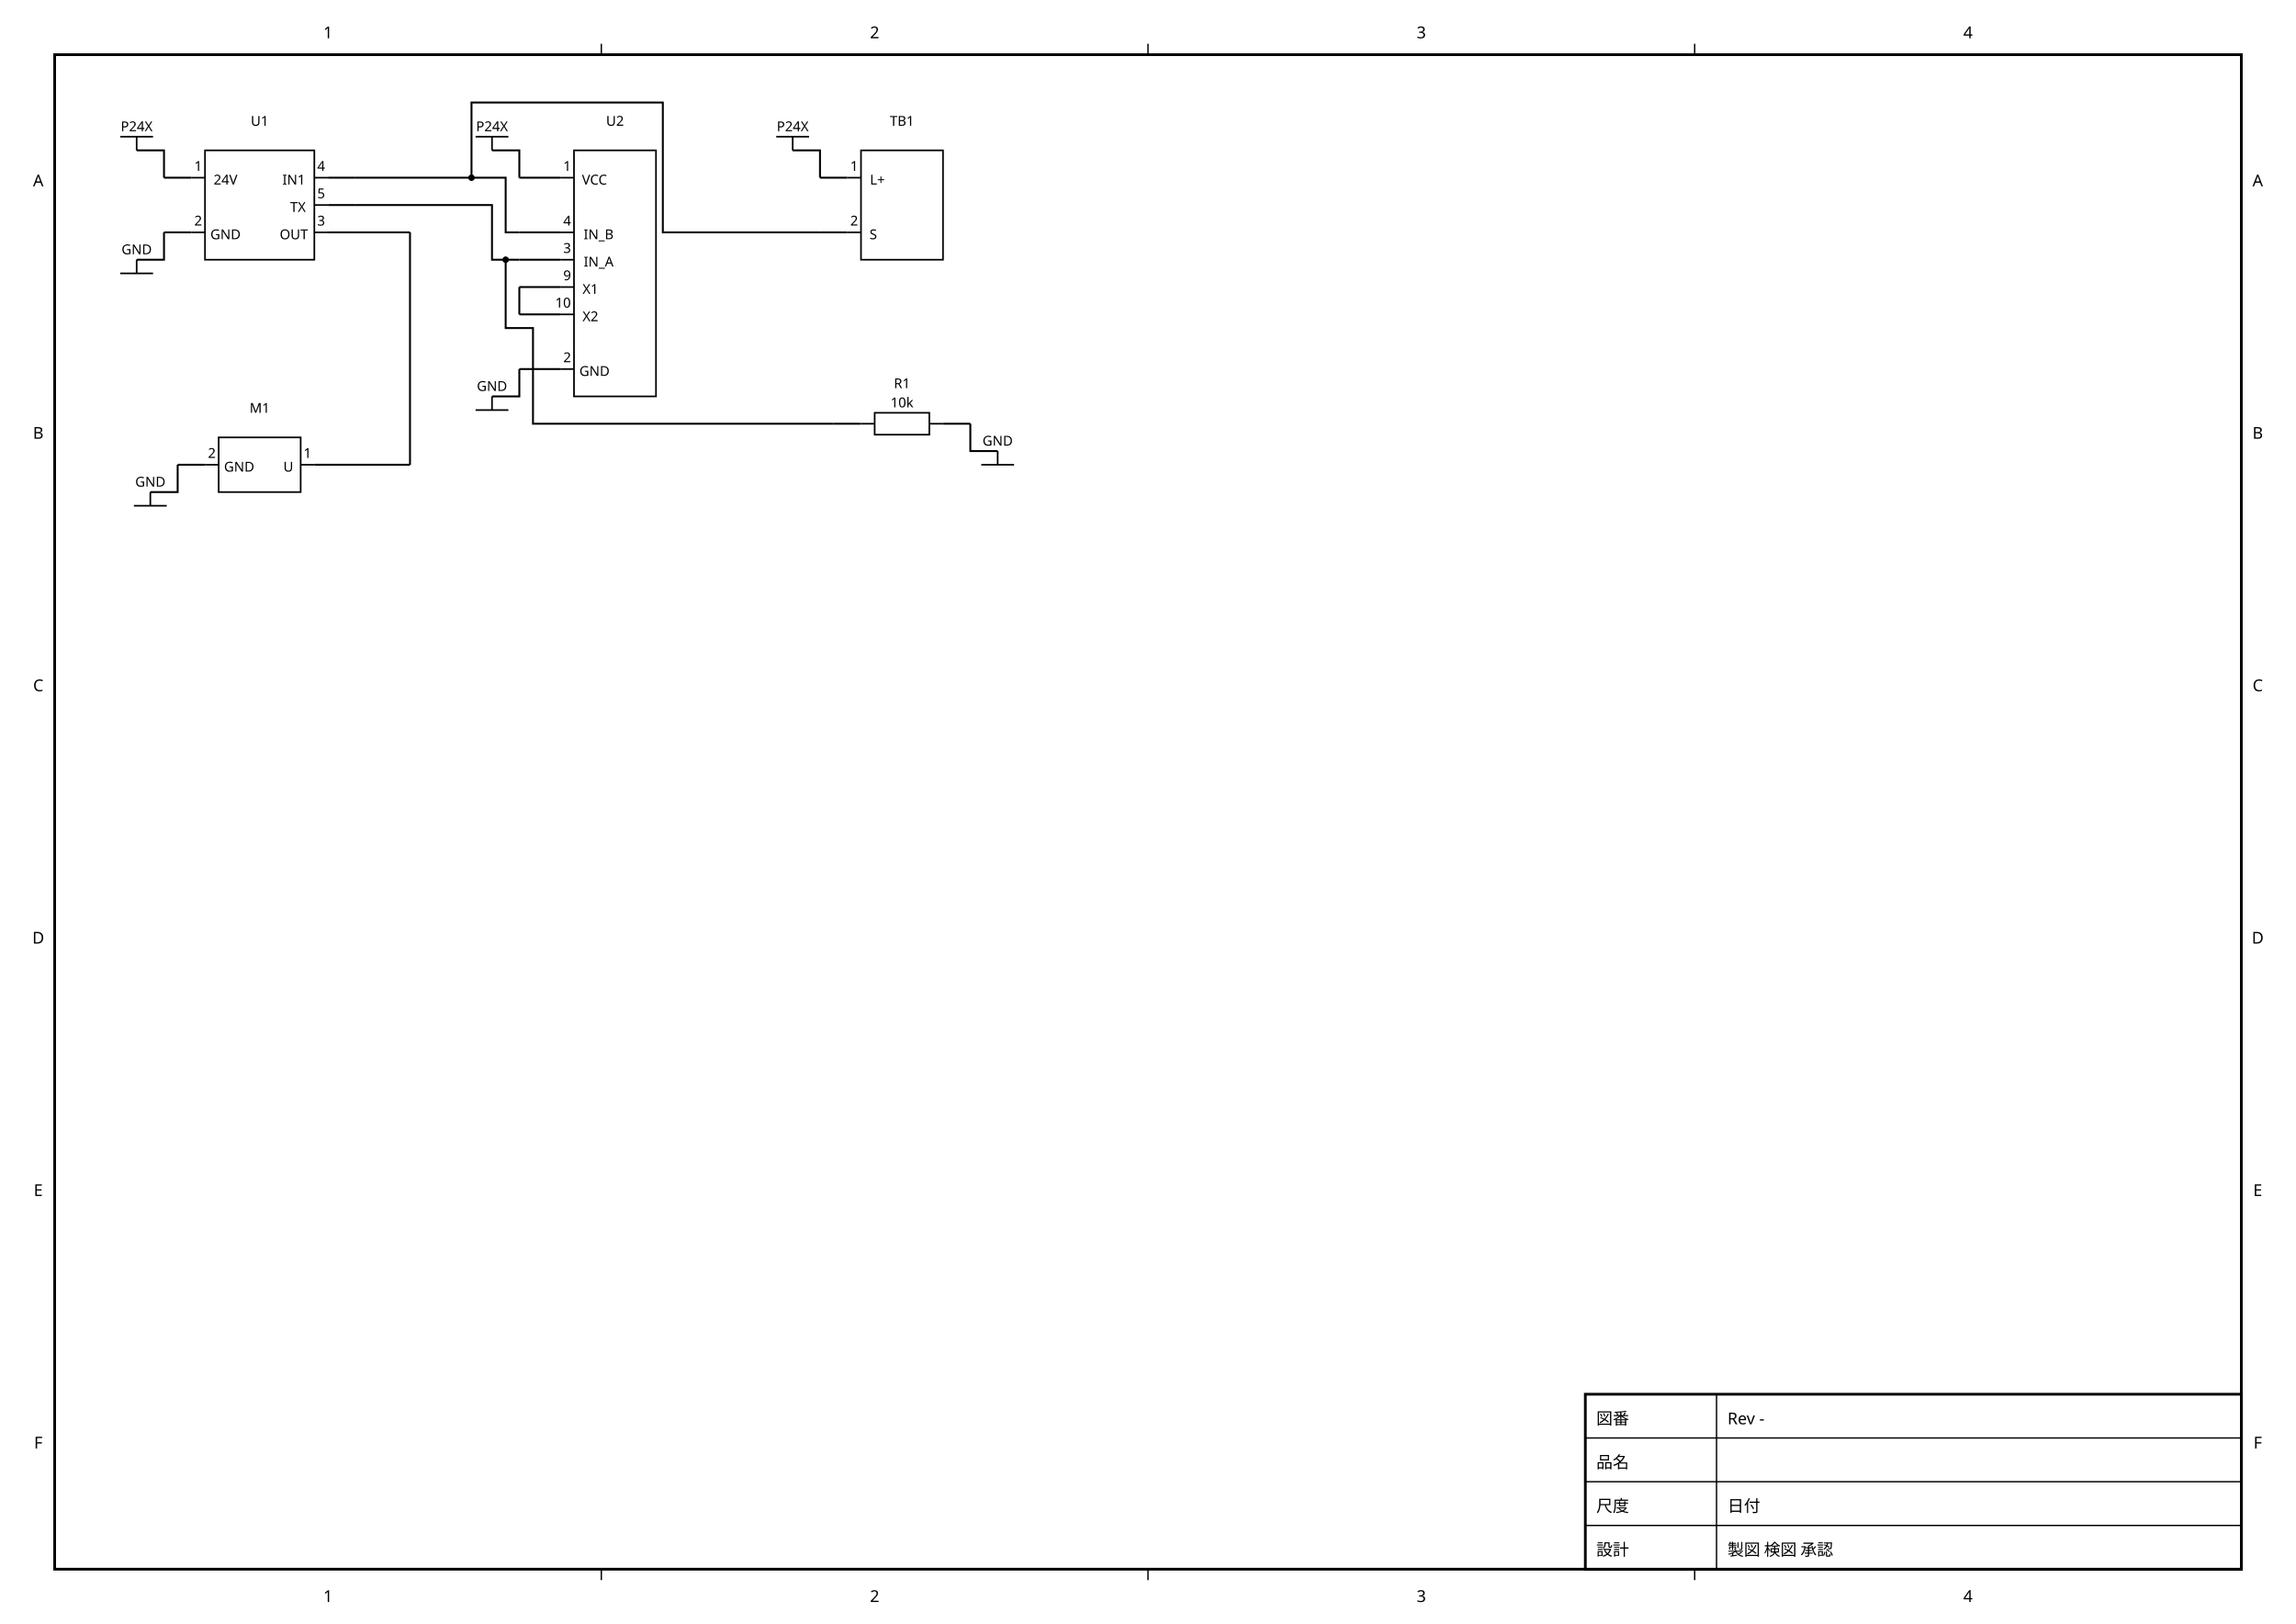
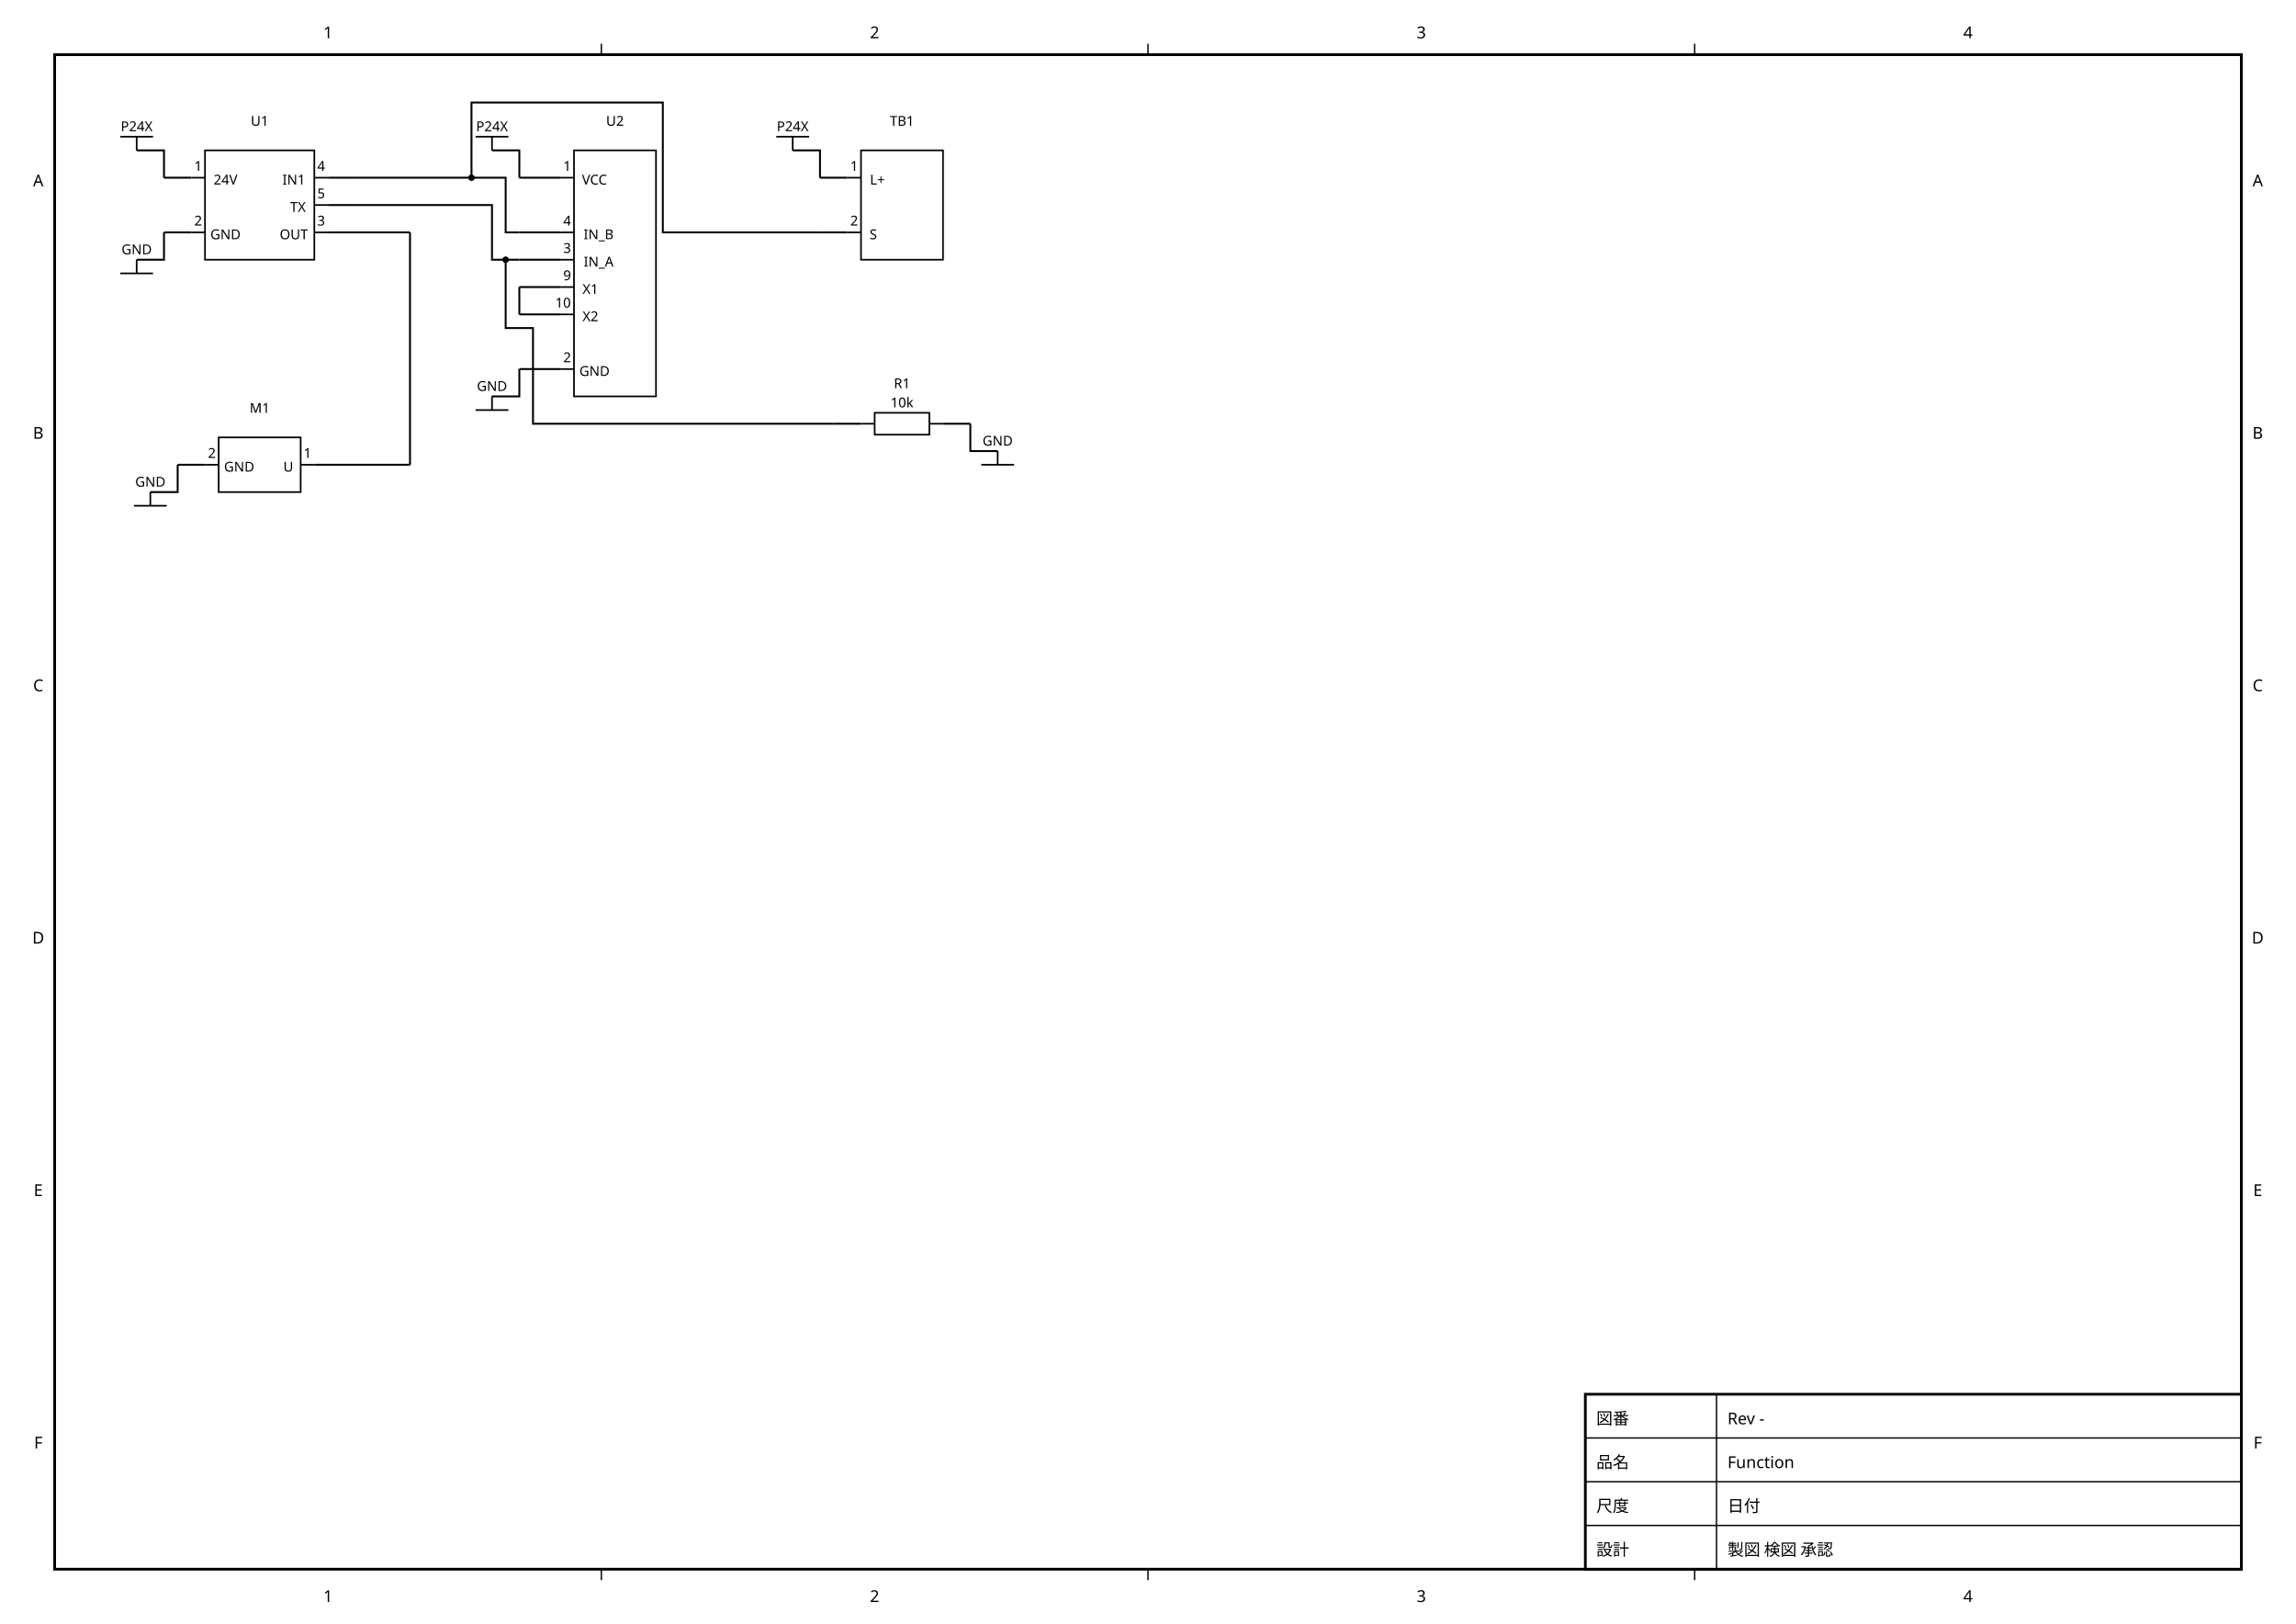
<svg xmlns="http://www.w3.org/2000/svg" width="420mm" height="297mm" viewBox="0 0 420 297">
  <rect x="0" y="0" width="420" height="297" fill="#ffffff" />
  <rect x="10" y="10" width="400" height="277" fill="none" stroke="#000" stroke-width="0.500" />
  <text x="60" y="7" font-size="3" fill="#000" text-anchor="middle" font-family="sans-serif">1</text>
  <text x="60" y="293" font-size="3" fill="#000" text-anchor="middle" font-family="sans-serif">1</text>
  <text x="160" y="7" font-size="3" fill="#000" text-anchor="middle" font-family="sans-serif">2</text>
  <text x="160" y="293" font-size="3" fill="#000" text-anchor="middle" font-family="sans-serif">2</text>
  <line x1="110" y1="8" x2="110" y2="10" stroke="#000" stroke-width="0.250" />
  <line x1="110" y1="287" x2="110" y2="289" stroke="#000" stroke-width="0.250" />
  <text x="260" y="7" font-size="3" fill="#000" text-anchor="middle" font-family="sans-serif">3</text>
  <text x="260" y="293" font-size="3" fill="#000" text-anchor="middle" font-family="sans-serif">3</text>
  <line x1="210" y1="8" x2="210" y2="10" stroke="#000" stroke-width="0.250" />
  <line x1="210" y1="287" x2="210" y2="289" stroke="#000" stroke-width="0.250" />
  <text x="360" y="7" font-size="3" fill="#000" text-anchor="middle" font-family="sans-serif">4</text>
  <text x="360" y="293" font-size="3" fill="#000" text-anchor="middle" font-family="sans-serif">4</text>
  <line x1="310" y1="8" x2="310" y2="10" stroke="#000" stroke-width="0.250" />
  <line x1="310" y1="287" x2="310" y2="289" stroke="#000" stroke-width="0.250" />
  <text x="7" y="34.083" font-size="3" fill="#000" text-anchor="middle" font-family="sans-serif">A</text>
  <text x="413" y="34.083" font-size="3" fill="#000" text-anchor="middle" font-family="sans-serif">A</text>
  <text x="7" y="80.250" font-size="3" fill="#000" text-anchor="middle" font-family="sans-serif">B</text>
  <text x="413" y="80.250" font-size="3" fill="#000" text-anchor="middle" font-family="sans-serif">B</text>
  <text x="7" y="126.417" font-size="3" fill="#000" text-anchor="middle" font-family="sans-serif">C</text>
  <text x="413" y="126.417" font-size="3" fill="#000" text-anchor="middle" font-family="sans-serif">C</text>
  <text x="7" y="172.583" font-size="3" fill="#000" text-anchor="middle" font-family="sans-serif">D</text>
  <text x="413" y="172.583" font-size="3" fill="#000" text-anchor="middle" font-family="sans-serif">D</text>
  <text x="7" y="218.750" font-size="3" fill="#000" text-anchor="middle" font-family="sans-serif">E</text>
  <text x="413" y="218.750" font-size="3" fill="#000" text-anchor="middle" font-family="sans-serif">E</text>
  <text x="7" y="264.917" font-size="3" fill="#000" text-anchor="middle" font-family="sans-serif">F</text>
  <text x="413" y="264.917" font-size="3" fill="#000" text-anchor="middle" font-family="sans-serif">F</text>
  <rect x="290" y="255" width="120" height="32" fill="#fff" stroke="#000" stroke-width="0.500" />
  <line x1="290" y1="263" x2="410" y2="263" stroke="#000" stroke-width="0.250" />
  <line x1="290" y1="271" x2="410" y2="271" stroke="#000" stroke-width="0.250" />
  <line x1="290" y1="279" x2="410" y2="279" stroke="#000" stroke-width="0.250" />
  <line x1="314" y1="255" x2="314" y2="287" stroke="#000" stroke-width="0.250" />
  <text x="292" y="260.500" font-size="3" fill="#000" text-anchor="start" font-family="sans-serif">図番</text>
  <text x="316" y="260.500" font-size="3" fill="#000" text-anchor="start" font-family="sans-serif">  Rev -</text>
  <text x="292" y="268.500" font-size="3" fill="#000" text-anchor="start" font-family="sans-serif">品名</text>
-   <text x="316" y="268.500" font-size="3" fill="#000" text-anchor="start" font-family="sans-serif" />
+   <text x="316" y="268.500" font-size="3" fill="#000" text-anchor="start" font-family="sans-serif">Function</text>
  <text x="292" y="276.500" font-size="3" fill="#000" text-anchor="start" font-family="sans-serif">尺度</text>
  <text x="316" y="276.500" font-size="3" fill="#000" text-anchor="start" font-family="sans-serif">    日付 </text>
  <text x="292" y="284.500" font-size="3" fill="#000" text-anchor="start" font-family="sans-serif">設計</text>
  <text x="316" y="284.500" font-size="3" fill="#000" text-anchor="start" font-family="sans-serif">  製図   検図   承認 </text>
  <circle cx="86.250" cy="32.500" r="0.600" fill="#000" />
  <circle cx="92.500" cy="47.500" r="0.600" fill="#000" />
  <polygon points="40,80 55,80 55,90 40,90" fill="none" stroke="#000" stroke-width="0.300" />
  <polyline points="40,85 37.500,85" fill="none" stroke="#000" stroke-width="0.300" />
  <text x="38.750" y="83.750" font-size="2.500" fill="#000" text-anchor="middle" font-family="sans-serif">2</text>
  <text x="43.750" y="86.250" font-size="2.500" fill="#000" text-anchor="middle" font-family="sans-serif">GND</text>
  <polyline points="55,85 57.500,85" fill="none" stroke="#000" stroke-width="0.300" />
  <text x="56.250" y="83.750" font-size="2.500" fill="#000" text-anchor="middle" font-family="sans-serif">1</text>
  <text x="52.750" y="86.250" font-size="2.500" fill="#000" text-anchor="middle" font-family="sans-serif">U</text>
  <text x="47.500" y="75.500" font-size="2.500" fill="#000" text-anchor="middle" font-family="sans-serif">M1</text>
  <polygon points="157.500,27.500 172.500,27.500 172.500,47.500 157.500,47.500" fill="none" stroke="#000" stroke-width="0.300" />
  <polyline points="157.500,32.500 155,32.500" fill="none" stroke="#000" stroke-width="0.300" />
  <text x="156.250" y="31.250" font-size="2.500" fill="#000" text-anchor="middle" font-family="sans-serif">1</text>
  <text x="160.500" y="33.750" font-size="2.500" fill="#000" text-anchor="middle" font-family="sans-serif">L+</text>
  <polyline points="157.500,42.500 155,42.500" fill="none" stroke="#000" stroke-width="0.300" />
  <text x="156.250" y="41.250" font-size="2.500" fill="#000" text-anchor="middle" font-family="sans-serif">2</text>
  <text x="159.750" y="43.750" font-size="2.500" fill="#000" text-anchor="middle" font-family="sans-serif">S</text>
  <text x="165" y="23" font-size="2.500" fill="#000" text-anchor="middle" font-family="sans-serif">TB1</text>
  <polygon points="37.500,27.500 57.500,27.500 57.500,47.500 37.500,47.500" fill="none" stroke="#000" stroke-width="0.300" />
  <polyline points="37.500,32.500 35,32.500" fill="none" stroke="#000" stroke-width="0.300" />
  <text x="36.250" y="31.250" font-size="2.500" fill="#000" text-anchor="middle" font-family="sans-serif">1</text>
  <text x="41.250" y="33.750" font-size="2.500" fill="#000" text-anchor="middle" font-family="sans-serif">24V</text>
  <polyline points="37.500,42.500 35,42.500" fill="none" stroke="#000" stroke-width="0.300" />
  <text x="36.250" y="41.250" font-size="2.500" fill="#000" text-anchor="middle" font-family="sans-serif">2</text>
  <text x="41.250" y="43.750" font-size="2.500" fill="#000" text-anchor="middle" font-family="sans-serif">GND</text>
  <polyline points="57.500,32.500 60,32.500" fill="none" stroke="#000" stroke-width="0.300" />
  <text x="58.750" y="31.250" font-size="2.500" fill="#000" text-anchor="middle" font-family="sans-serif">4</text>
  <text x="53.750" y="33.750" font-size="2.500" fill="#000" text-anchor="middle" font-family="sans-serif">IN1</text>
  <polyline points="57.500,37.500 60,37.500" fill="none" stroke="#000" stroke-width="0.300" />
  <text x="58.750" y="36.250" font-size="2.500" fill="#000" text-anchor="middle" font-family="sans-serif">5</text>
  <text x="54.500" y="38.750" font-size="2.500" fill="#000" text-anchor="middle" font-family="sans-serif">TX</text>
  <polyline points="57.500,42.500 60,42.500" fill="none" stroke="#000" stroke-width="0.300" />
  <text x="58.750" y="41.250" font-size="2.500" fill="#000" text-anchor="middle" font-family="sans-serif">3</text>
  <text x="53.750" y="43.750" font-size="2.500" fill="#000" text-anchor="middle" font-family="sans-serif">OUT</text>
  <text x="47.500" y="23" font-size="2.500" fill="#000" text-anchor="middle" font-family="sans-serif">U1</text>
  <polygon points="105,27.500 120,27.500 120,72.500 105,72.500" fill="none" stroke="#000" stroke-width="0.300" />
  <polyline points="105,32.500 102.500,32.500" fill="none" stroke="#000" stroke-width="0.300" />
  <text x="103.750" y="31.250" font-size="2.500" fill="#000" text-anchor="middle" font-family="sans-serif">1</text>
  <text x="108.750" y="33.750" font-size="2.500" fill="#000" text-anchor="middle" font-family="sans-serif">VCC</text>
  <polyline points="105,42.500 102.500,42.500" fill="none" stroke="#000" stroke-width="0.300" />
  <text x="103.750" y="41.250" font-size="2.500" fill="#000" text-anchor="middle" font-family="sans-serif">4</text>
  <text x="109.500" y="43.750" font-size="2.500" fill="#000" text-anchor="middle" font-family="sans-serif">IN_B</text>
  <polyline points="105,47.500 102.500,47.500" fill="none" stroke="#000" stroke-width="0.300" />
  <text x="103.750" y="46.250" font-size="2.500" fill="#000" text-anchor="middle" font-family="sans-serif">3</text>
  <text x="109.500" y="48.750" font-size="2.500" fill="#000" text-anchor="middle" font-family="sans-serif">IN_A</text>
  <polyline points="105,52.500 102.500,52.500" fill="none" stroke="#000" stroke-width="0.300" />
  <text x="103.750" y="51.250" font-size="2.500" fill="#000" text-anchor="middle" font-family="sans-serif">9</text>
  <text x="108" y="53.750" font-size="2.500" fill="#000" text-anchor="middle" font-family="sans-serif">X1</text>
  <polyline points="105,57.500 102.500,57.500" fill="none" stroke="#000" stroke-width="0.300" />
  <text x="103" y="56.250" font-size="2.500" fill="#000" text-anchor="middle" font-family="sans-serif">10</text>
  <text x="108" y="58.750" font-size="2.500" fill="#000" text-anchor="middle" font-family="sans-serif">X2</text>
  <polyline points="105,67.500 102.500,67.500" fill="none" stroke="#000" stroke-width="0.300" />
  <text x="103.750" y="66.250" font-size="2.500" fill="#000" text-anchor="middle" font-family="sans-serif">2</text>
  <text x="108.750" y="68.750" font-size="2.500" fill="#000" text-anchor="middle" font-family="sans-serif">GND</text>
  <text x="112.500" y="23" font-size="2.500" fill="#000" text-anchor="middle" font-family="sans-serif">U2</text>
  <polyline points="182.500,82.500 182.500,85" fill="none" stroke="#000" stroke-width="0.300" />
  <polyline points="185.500,85 179.500,85" fill="none" stroke="#000" stroke-width="0.300" />
  <text x="182.500" y="81.500" font-size="2.500" fill="#000" text-anchor="middle" font-family="sans-serif">GND</text>
  <polyline points="25,47.500 25,50" fill="none" stroke="#000" stroke-width="0.300" />
  <polyline points="28,50 22,50" fill="none" stroke="#000" stroke-width="0.300" />
  <text x="25" y="46.500" font-size="2.500" fill="#000" text-anchor="middle" font-family="sans-serif">GND</text>
  <polyline points="27.500,90 27.500,92.500" fill="none" stroke="#000" stroke-width="0.300" />
  <polyline points="30.500,92.500 24.500,92.500" fill="none" stroke="#000" stroke-width="0.300" />
  <text x="27.500" y="89" font-size="2.500" fill="#000" text-anchor="middle" font-family="sans-serif">GND</text>
  <polyline points="90,72.500 90,75" fill="none" stroke="#000" stroke-width="0.300" />
  <polyline points="93,75 87,75" fill="none" stroke="#000" stroke-width="0.300" />
  <text x="90" y="71.500" font-size="2.500" fill="#000" text-anchor="middle" font-family="sans-serif">GND</text>
  <polyline points="145,27.500 145,25" fill="none" stroke="#000" stroke-width="0.300" />
  <polyline points="142,25 148,25" fill="none" stroke="#000" stroke-width="0.300" />
  <text x="145" y="24" font-size="2.500" fill="#000" text-anchor="middle" font-family="sans-serif">P24X</text>
  <polyline points="25,27.500 25,25" fill="none" stroke="#000" stroke-width="0.300" />
  <polyline points="22,25 28,25" fill="none" stroke="#000" stroke-width="0.300" />
  <text x="25" y="24" font-size="2.500" fill="#000" text-anchor="middle" font-family="sans-serif">P24X</text>
  <polyline points="90,27.500 90,25" fill="none" stroke="#000" stroke-width="0.300" />
  <polyline points="87,25 93,25" fill="none" stroke="#000" stroke-width="0.300" />
  <text x="90" y="24" font-size="2.500" fill="#000" text-anchor="middle" font-family="sans-serif">P24X</text>
  <polygon points="160,75.500 170,75.500 170,79.500 160,79.500" fill="none" stroke="#000" stroke-width="0.300" />
  <polyline points="157.500,77.500 160,77.500" fill="none" stroke="#000" stroke-width="0.300" />
  <polyline points="170,77.500 172.500,77.500" fill="none" stroke="#000" stroke-width="0.300" />
  <text x="165" y="71" font-size="2.500" fill="#000" text-anchor="middle" font-family="sans-serif">R1</text>
  <text x="165" y="74.500" font-size="2.500" fill="#000" text-anchor="middle" font-family="sans-serif">10k</text>
  <polyline points="102.500,32.500 95,32.500" fill="none" stroke="#000000" stroke-width="0.350" />
  <polyline points="102.500,42.500 95,42.500" fill="none" stroke="#000000" stroke-width="0.350" />
  <polyline points="102.500,47.500 95,47.500" fill="none" stroke="#000000" stroke-width="0.350" />
  <polyline points="102.500,52.500 95,52.500" fill="none" stroke="#000000" stroke-width="0.350" />
  <polyline points="102.500,57.500 95,57.500" fill="none" stroke="#000000" stroke-width="0.350" />
  <polyline points="102.500,67.500 95,67.500" fill="none" stroke="#000000" stroke-width="0.350" />
  <polyline points="150,32.500 150,27.500 145,27.500" fill="none" stroke="#000000" stroke-width="0.350" />
  <polyline points="155,32.500 150,32.500" fill="none" stroke="#000000" stroke-width="0.350" />
  <polyline points="155,42.500 150,42.500" fill="none" stroke="#000000" stroke-width="0.350" />
  <polyline points="157.500,77.500 152.500,77.500" fill="none" stroke="#000000" stroke-width="0.350" />
  <polyline points="172.500,77.500 177.500,77.500" fill="none" stroke="#000000" stroke-width="0.350" />
  <polyline points="177.500,77.500 177.500,82.500 182.500,82.500" fill="none" stroke="#000000" stroke-width="0.350" />
  <polyline points="30,32.500 30,27.500 25,27.500" fill="none" stroke="#000000" stroke-width="0.350" />
  <polyline points="30,42.500 30,47.500 25,47.500" fill="none" stroke="#000000" stroke-width="0.350" />
  <polyline points="32.500,85 32.500,90 27.500,90" fill="none" stroke="#000000" stroke-width="0.350" />
  <polyline points="35,32.500 30,32.500" fill="none" stroke="#000000" stroke-width="0.350" />
  <polyline points="35,42.500 30,42.500" fill="none" stroke="#000000" stroke-width="0.350" />
  <polyline points="37.500,85 32.500,85" fill="none" stroke="#000000" stroke-width="0.350" />
  <polyline points="57.500,85 62.500,85" fill="none" stroke="#000000" stroke-width="0.350" />
  <polyline points="60,32.500 65,32.500" fill="none" stroke="#000000" stroke-width="0.350" />
  <polyline points="60,37.500 65,37.500" fill="none" stroke="#000000" stroke-width="0.350" />
  <polyline points="60,42.500 65,42.500" fill="none" stroke="#000000" stroke-width="0.350" />
  <polyline points="62.500,85 75,85" fill="none" stroke="#000000" stroke-width="0.350" />
  <polyline points="65,32.500 86.250,32.500" fill="none" stroke="#000000" stroke-width="0.350" />
  <polyline points="65,37.500 90,37.500 90,47.500 92.500,47.500" fill="none" stroke="#000000" stroke-width="0.350" />
  <polyline points="65,42.500 75,42.500" fill="none" stroke="#000000" stroke-width="0.350" />
  <polyline points="75,42.500 75,85" fill="none" stroke="#000000" stroke-width="0.350" />
  <polyline points="86.250,32.500 86.250,18.750 121.250,18.750 121.250,42.500 150,42.500" fill="none" stroke="#000000" stroke-width="0.350" />
  <polyline points="86.250,32.500 92.500,32.500 92.500,42.500 95,42.500" fill="none" stroke="#000000" stroke-width="0.350" />
  <polyline points="92.500,47.500 92.500,60 97.500,60 97.500,77.500 152.500,77.500" fill="none" stroke="#000000" stroke-width="0.350" />
  <polyline points="92.500,47.500 95,47.500" fill="none" stroke="#000000" stroke-width="0.350" />
  <polyline points="95,32.500 95,27.500 90,27.500" fill="none" stroke="#000000" stroke-width="0.350" />
  <polyline points="95,52.500 95,57.500" fill="none" stroke="#000000" stroke-width="0.350" />
  <polyline points="95,67.500 95,72.500 90,72.500" fill="none" stroke="#000000" stroke-width="0.350" />
</svg>
